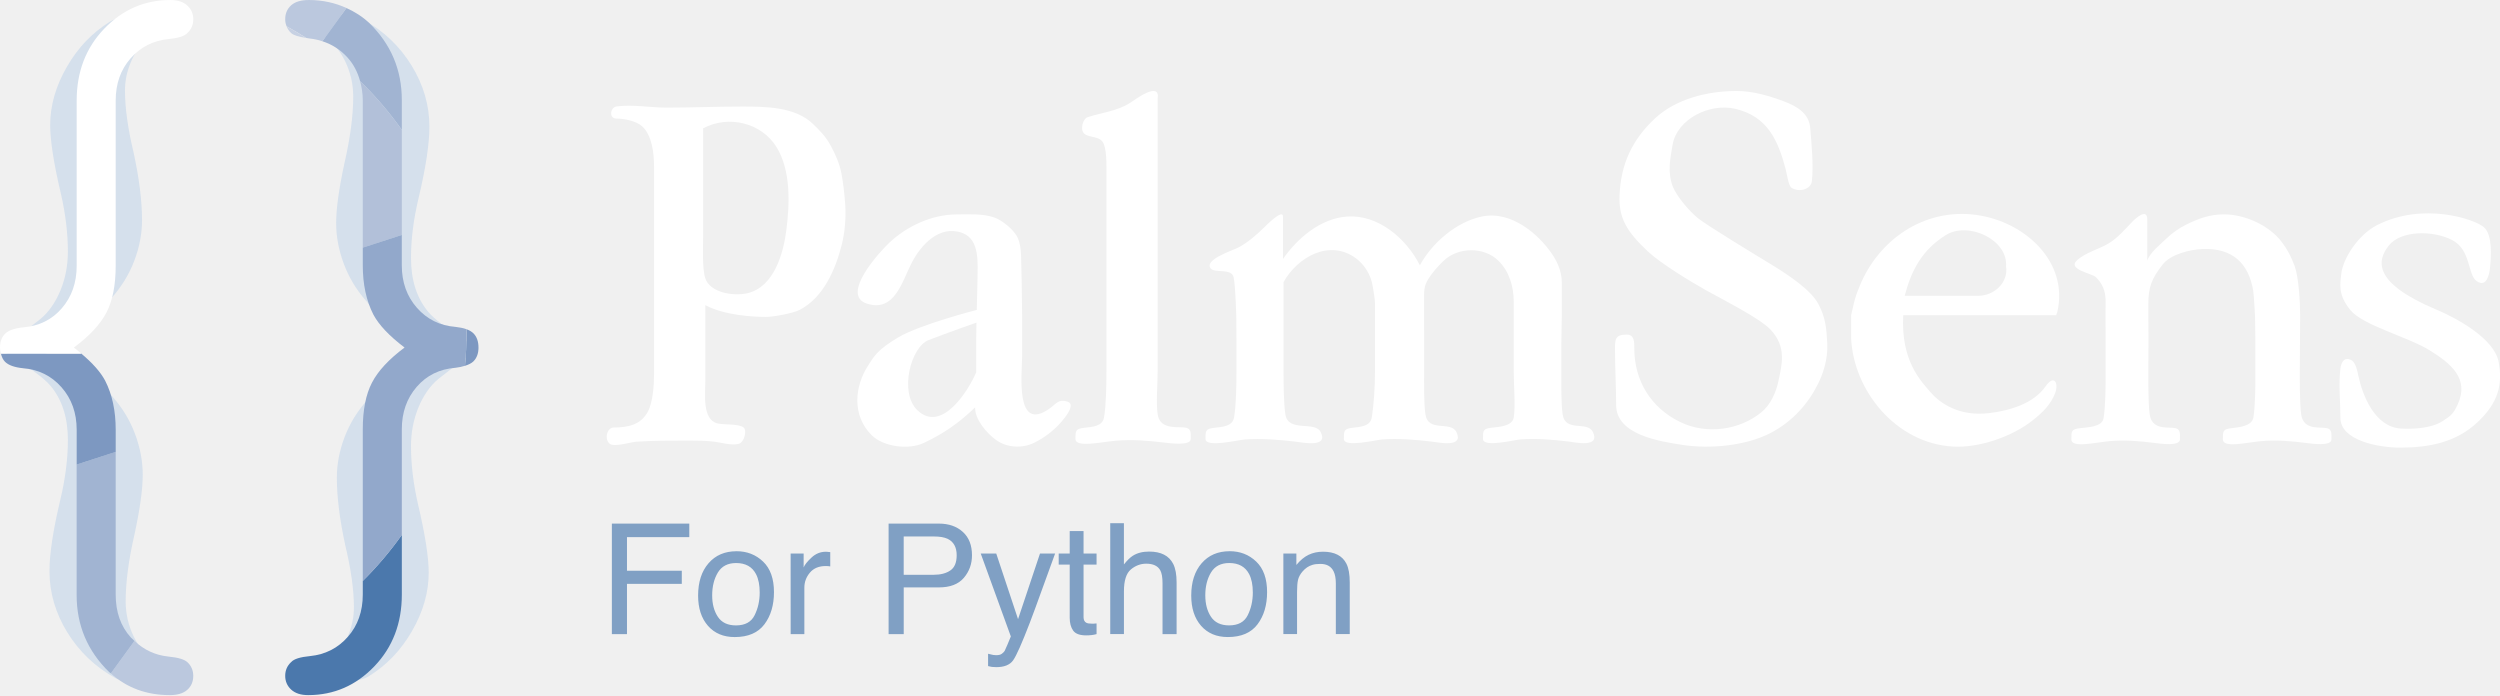
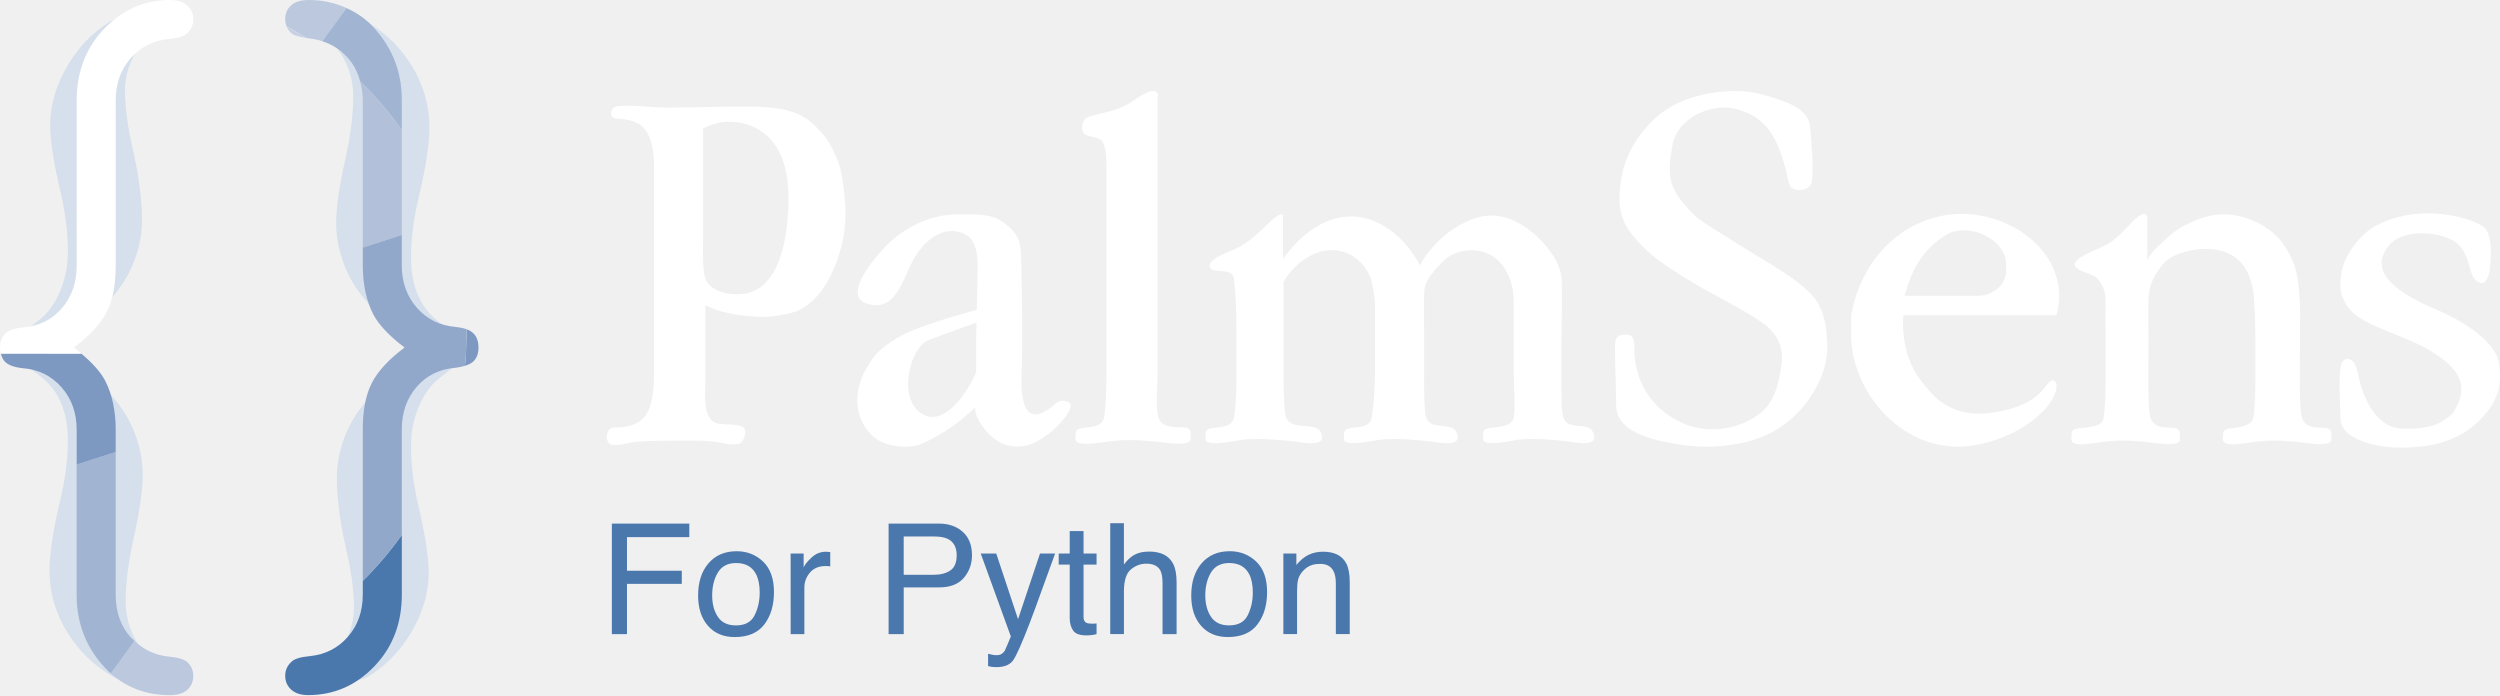
<svg xmlns="http://www.w3.org/2000/svg" width="132.73" height="36.905" version="1.1" viewBox="0 0 132.73 36.905">
  <g transform="translate(-25.93,-20.731)">
    <g fill="#d5e0ec">
      <path d="m36.168 21.653c-0.9 0.178-1.656 0.499-2.273 0.964-0.406 0.342-0.73 0.776-0.969 1.302-0.241 0.526-0.361 1.063-0.361 1.611 0 0.928 0.154 2.035 0.463 3.32 0.295 1.367 0.443 2.556 0.443 3.568 0 0.723-0.139 1.449-0.417 2.172-0.276 0.726-0.691 1.396-1.247 2.011-0.528 0.641-1.108 1.14-1.736 1.495-0.628 0.357-1.51 0.685-2.642 0.986v0.082c1.145 0.369 2.053 0.752 2.725 1.148s1.26 0.894 1.764 1.497c0.519 0.588 0.913 1.244 1.184 1.967 0.269 0.726 0.406 1.442 0.406 2.153 0 0.779-0.148 1.844-0.443 3.199-0.309 1.353-0.463 2.529-0.463 3.525 0 0.67 0.146 1.299 0.435 1.888 0.289 0.586 0.663 1.032 1.117 1.331 0.432 0.357 1.104 0.622 2.014 0.8 0 0-3.064 0.646-4.128 0.051-1.067-0.593-1.912-1.403-2.542-2.428-0.628-1.027-0.941-2.105-0.941-3.24 0-0.916 0.191-2.172 0.571-3.773 0.272-1.133 0.406-2.199 0.406-3.197 0-1.177-0.306-2.134-0.923-2.871-0.615-0.738-2.659-1.92-2.659-1.92s1.595-1.203 2.125-1.627c0.443-0.369 0.797-0.875 1.062-1.516 0.263-0.644 0.395-1.326 0.395-2.052 0-0.969-0.122-1.994-0.369-3.074-0.38-1.613-0.571-2.83-0.571-3.65 0-1.039 0.295-2.071 0.886-3.096s1.334-1.8 2.29-2.399 4.398-0.227 4.398-0.227z" />
      <path d="m41.117 56.86c0.9-0.178 1.656-0.499 2.273-0.964 0.406-0.342 0.73-0.776 0.969-1.302 0.241-0.526 0.361-1.063 0.361-1.611 0-0.928-0.154-2.035-0.463-3.32-0.295-1.367-0.443-2.556-0.443-3.568 0-0.723 0.139-1.449 0.417-2.172 0.276-0.726 0.691-1.396 1.247-2.011 0.528-0.641 1.108-1.14 1.736-1.495 0.628-0.357 1.51-0.685 2.642-0.986v-0.082c-1.145-0.369-2.053-0.752-2.725-1.148s-1.26-0.894-1.764-1.497c-0.519-0.588-0.913-1.244-1.184-1.967-0.269-0.726-0.406-1.442-0.406-2.153 0-0.779 0.148-1.844 0.443-3.199 0.309-1.353 0.463-2.529 0.463-3.525 0-0.67-0.146-1.299-0.435-1.888-0.289-0.586-0.663-1.032-1.117-1.331-0.432-0.357-1.104-0.622-2.014-0.8 0 0 3.064-0.646 4.128-0.051 1.067 0.593 1.912 1.403 2.542 2.428 0.628 1.027 0.941 2.105 0.941 3.24 0 0.916-0.191 2.172-0.571 3.773-0.272 1.133-0.406 2.199-0.406 3.197 0 1.177 0.306 2.134 0.923 2.871 0.615 0.738 2.659 1.92 2.659 1.92s-1.595 1.203-2.125 1.627c-0.443 0.369-0.797 0.875-1.062 1.516-0.263 0.644-0.395 1.326-0.395 2.052 0 0.969 0.122 1.994 0.369 3.074 0.38 1.613 0.571 2.83 0.571 3.65 0 1.039-0.295 2.071-0.886 3.096s-1.334 1.8-2.29 2.399-4.398 0.227-4.398 0.227z" />
    </g>
  </g>
  <g transform="translate(-25.93,-20.731)" display="none">
    <path d="m38.763 62.282c12.15 0 22.132-9.43 23.03-21.354h-46.06c0.898 11.924 10.88 21.354 23.03 21.354z" fill="none" />
    <path d="m10.025 37.588h5.684c0.799-11.423 9.938-20.565 21.352-21.396v-5.697c-14.544 0.846-26.221 12.54-27.036 27.092z" fill="#28295e" />
    <path d="m67.5 40.956h-5.697c-0.831 11.414-9.973 20.553-21.396 21.352v5.684c14.552-0.815 26.246-12.492 27.092-27.036z" fill="#bbc8de" />
  </g>
  <g transform="translate(-25.93,-20.731)">
    <path d="m42.315 20.732c-0.406 0-0.715 0.093-0.926 0.28s-0.317 0.435-0.317 0.743c0 0.136 0.028 0.259 0.074 0.373 0.351 0.197 0.699 0.396 1.036 0.614 0.074 0.011 0.124 0.028 0.207 0.036 0.231 0.024 0.448 0.075 0.657 0.142l1.281-1.763c-0.602-0.273-1.267-0.426-2.011-0.426" fill="#bbc8de" />
    <path d="m44.325 21.158-1.281 1.763c0.511 0.163 0.961 0.449 1.342 0.87 0.32 0.354 0.533 0.775 0.662 1.247 0.815 0.792 1.555 1.657 2.215 2.587v-1.579c0-1.609-0.577-2.974-1.731-4.095-0.362-0.341-0.77-0.595-1.206-0.793" fill="#a1b4d2" />
    <path d="m50.693 38.209 8e-3 0.169c0 0.598-0.029 1.19-0.084 1.774 0.19-0.06 0.348-0.135 0.449-0.236 0.179-0.179 0.268-0.423 0.268-0.731 0-0.325-0.09-0.577-0.268-0.756-0.09-0.09-0.214-0.163-0.373-0.22" fill="#7d98c1" />
    <path d="m47.263 49.131c-0.62 0.874-1.313 1.691-2.072 2.444v0.723c0 0.894-0.264 1.641-0.792 2.242s-1.199 0.943-2.011 1.024c-0.52 0.049-0.853 0.154-0.999 0.317-0.211 0.195-0.317 0.439-0.317 0.731s0.106 0.536 0.317 0.731 0.512 0.293 0.902 0.293c1.365 0 2.535-0.508 3.51-1.524s1.463-2.287 1.463-3.815v-3.167" fill="#4b78ac" />
    <path d="m41.145 22.129c0.052 0.133 0.13 0.253 0.243 0.358 0.136 0.122 0.418 0.202 0.792 0.257-0.337-0.218-0.685-0.418-1.036-0.614" fill="#c7d1e3" />
    <path d="m45.048 25.039c0.087 0.319 0.143 0.658 0.143 1.032v7.809l2.072-0.673v-5.58c-0.659-0.93-1.4-1.795-2.215-2.587" fill="#b2c0d9" />
    <path d="m47.263 33.205-2.072 0.673v0.942c0 1.008 0.187 1.877 0.56 2.608 0.293 0.553 0.845 1.138 1.658 1.755-0.829 0.617-1.406 1.239-1.731 1.865s-0.487 1.45-0.487 2.474v8.053c0.759-0.754 1.452-1.57 2.072-2.444v-5.608c0-0.894 0.264-1.645 0.792-2.255 0.528-0.609 1.215-0.946 2.06-1.011 0.197-0.022 0.356-0.06 0.501-0.106 0.055-0.584 0.084-1.176 0.084-1.774l-8e-3 -0.169c-0.158-0.057-0.351-0.097-0.578-0.122-0.829-0.065-1.511-0.402-2.048-1.012-0.536-0.609-0.804-1.361-0.804-2.255v-1.615" fill="#92a8cb" />
    <path d="m33.07 54.758-1.255 1.726c0.847 0.763 1.888 1.152 3.132 1.152 0.406 0 0.715-0.094 0.926-0.28 0.211-0.187 0.317-0.435 0.317-0.743 0-0.293-0.106-0.537-0.317-0.731-0.163-0.146-0.496-0.244-1-0.293-0.705-0.072-1.303-0.357-1.804-0.831" fill="#bbc8de" />
    <path d="m32.071 44.721-2.072 0.673v6.928c0 1.609 0.577 2.974 1.73 4.095l0.086 0.066 1.255-1.726-0.194-0.181c-0.537-0.593-0.804-1.353-0.804-2.279v-7.577" fill="#a1b4d2" />
    <path d="m30.246 39.504h-4.267c0.041 0.171 0.106 0.323 0.219 0.436 0.179 0.179 0.495 0.293 0.951 0.341 0.829 0.065 1.511 0.402 2.048 1.012 0.536 0.609 0.804 1.361 0.804 2.254v1.848l2.072-0.673v-1.174c0-1.007-0.187-1.877-0.561-2.608-0.241-0.456-0.67-0.935-1.265-1.435" fill="#7d98c1" />
    <path d="m29.853 39.184c0.829-0.617 1.406-1.239 1.731-1.865 0.325-0.625 0.488-1.45 0.488-2.474v-8.775c0-0.894 0.264-1.641 0.792-2.242s1.198-0.943 2.011-1.024c0.52-0.049 0.853-0.154 1-0.317 0.211-0.195 0.317-0.439 0.317-0.731s-0.106-0.536-0.317-0.731c-0.212-0.195-0.512-0.293-0.902-0.293-1.365 0-2.535 0.508-3.51 1.524s-1.462 2.287-1.462 3.815v8.775c0 0.894-0.264 1.645-0.792 2.255-0.528 0.609-1.215 0.946-2.06 1.011-0.455 0.049-0.772 0.163-0.951 0.341s-0.268 0.422-0.268 0.731c0 0.12 0.025 0.22 0.05 0.32h4.267c-0.126-0.106-0.25-0.212-0.393-0.32z" fill="#fff" />
    <g display="none" fill="#4b78ac">
      <path d="m58.483 48.499h3.896v0.665h-3.107v1.886h2.725v0.665h-2.725v2.716h-0.789v-5.931z" />
      <path d="m62.902 52.287c0-0.316 0.044-0.611 0.133-0.885 0.088-0.274 0.221-0.512 0.398-0.714s0.395-0.361 0.652-0.478 0.558-0.175 0.901-0.175c0.337 0 0.637 0.058 0.897 0.175 0.26 0.116 0.479 0.275 0.656 0.478s0.31 0.44 0.399 0.714c0.088 0.274 0.133 0.569 0.133 0.885s-0.044 0.609-0.133 0.88-0.222 0.508-0.399 0.71-0.396 0.361-0.656 0.478-0.56 0.174-0.897 0.174c-0.344 0-0.644-0.058-0.901-0.174-0.258-0.116-0.475-0.275-0.652-0.478s-0.31-0.439-0.398-0.71c-0.089-0.271-0.133-0.565-0.133-0.88zm0.748 0c0 0.26 0.034 0.491 0.104 0.693s0.165 0.371 0.287 0.507 0.265 0.24 0.428 0.312c0.164 0.072 0.336 0.108 0.52 0.108s0.355-0.036 0.519-0.108c0.163-0.072 0.306-0.176 0.428-0.312s0.217-0.305 0.287-0.507 0.104-0.433 0.104-0.693-0.035-0.492-0.104-0.694-0.165-0.372-0.287-0.511c-0.122-0.138-0.265-0.244-0.428-0.316-0.164-0.072-0.336-0.108-0.519-0.108s-0.356 0.036-0.52 0.108c-0.163 0.072-0.306 0.178-0.428 0.316-0.122 0.139-0.217 0.309-0.287 0.511s-0.104 0.434-0.104 0.694z" />
      <path d="m67.878 50.136h0.665v0.905h0.017c0.171-0.349 0.382-0.606 0.631-0.772 0.249-0.167 0.565-0.244 0.947-0.233v0.748c-0.282 0-0.523 0.039-0.723 0.116s-0.36 0.191-0.482 0.34-0.21 0.333-0.266 0.548c-0.056 0.216-0.083 0.46-0.083 0.731v1.911h-0.706z" />
      <path d="m73.095 48.499h2.035c0.914 0 1.617 0.232 2.11 0.698 0.493 0.465 0.739 1.174 0.739 2.126 0 0.499-0.055 0.94-0.166 1.325s-0.282 0.709-0.515 0.972c-0.232 0.263-0.529 0.464-0.889 0.603-0.36 0.138-0.787 0.208-1.279 0.208h-2.035v-5.931zm0.789 5.267h1.312c0.088 0 0.199-7e-3 0.333-0.021 0.133-0.014 0.274-0.047 0.423-0.1 0.15-0.052 0.298-0.128 0.444-0.229 0.147-0.1 0.278-0.235 0.395-0.407 0.116-0.172 0.211-0.386 0.286-0.644 0.075-0.257 0.112-0.569 0.112-0.935 0-0.354-0.035-0.671-0.104-0.951s-0.183-0.517-0.34-0.71-0.361-0.343-0.61-0.449c-0.25-0.105-0.557-0.158-0.922-0.158h-1.329v4.602z" />
      <path d="m82.498 53.068c-0.094 0.477-0.302 0.839-0.624 1.088s-0.727 0.374-1.215 0.374c-0.344 0-0.643-0.057-0.895-0.17-0.253-0.113-0.465-0.27-0.637-0.469s-0.301-0.438-0.387-0.714c-0.086-0.277-0.135-0.579-0.146-0.905 0-0.321 0.05-0.619 0.15-0.893s0.239-0.511 0.419-0.71 0.393-0.354 0.64-0.465c0.246-0.111 0.516-0.167 0.81-0.167 0.382 0 0.699 0.079 0.951 0.237s0.454 0.359 0.606 0.603 0.258 0.509 0.316 0.797 0.082 0.562 0.07 0.822h-3.214c-6e-3 0.188 0.017 0.367 0.066 0.536 0.05 0.169 0.13 0.319 0.241 0.449s0.252 0.234 0.424 0.312c0.171 0.078 0.374 0.116 0.606 0.116 0.293 0 0.537-0.069 0.731-0.208 0.194-0.138 0.321-0.349 0.382-0.631h0.706zm-0.689-1.196c-0.011-0.166-0.048-0.324-0.112-0.474-0.064-0.149-0.15-0.278-0.258-0.386s-0.237-0.194-0.386-0.257-0.31-0.096-0.482-0.096c-0.183 0-0.347 0.032-0.494 0.096-0.146 0.063-0.273 0.151-0.378 0.262s-0.188 0.24-0.249 0.386c-0.061 0.147-0.097 0.303-0.108 0.469z" />
      <path d="m85.223 54.43h-0.756l-1.595-4.294h0.789l1.205 3.58h0.017l1.171-3.58h0.739z" />
      <path d="m91.112 53.068c-0.094 0.477-0.302 0.839-0.624 1.088s-0.727 0.374-1.215 0.374c-0.344 0-0.643-0.057-0.895-0.17-0.253-0.113-0.465-0.27-0.637-0.469s-0.301-0.438-0.387-0.714c-0.086-0.277-0.135-0.579-0.146-0.905 0-0.321 0.05-0.619 0.15-0.893s0.239-0.511 0.419-0.71 0.393-0.354 0.64-0.465c0.246-0.111 0.516-0.167 0.81-0.167 0.382 0 0.699 0.079 0.951 0.237s0.454 0.359 0.606 0.603 0.258 0.509 0.316 0.797 0.082 0.562 0.07 0.822h-3.214c-6e-3 0.188 0.017 0.367 0.066 0.536 0.05 0.169 0.13 0.319 0.241 0.449s0.252 0.234 0.424 0.312c0.171 0.078 0.374 0.116 0.606 0.116 0.293 0 0.537-0.069 0.731-0.208 0.194-0.138 0.321-0.349 0.382-0.631h0.706zm-0.69-1.196c-0.011-0.166-0.048-0.324-0.112-0.474-0.064-0.149-0.15-0.278-0.258-0.386s-0.237-0.194-0.386-0.257-0.31-0.096-0.482-0.096c-0.183 0-0.347 0.032-0.494 0.096-0.146 0.063-0.273 0.151-0.378 0.262s-0.188 0.24-0.249 0.386c-0.061 0.147-0.097 0.303-0.108 0.469z" />
      <path d="m91.942 48.499h0.706v5.931h-0.706z" />
      <path d="m93.512 52.287c0-0.316 0.044-0.611 0.133-0.885 0.088-0.274 0.221-0.512 0.398-0.714s0.395-0.361 0.652-0.478 0.558-0.175 0.901-0.175c0.337 0 0.637 0.058 0.897 0.175 0.26 0.116 0.479 0.275 0.656 0.478s0.31 0.44 0.399 0.714c0.088 0.274 0.133 0.569 0.133 0.885s-0.044 0.609-0.133 0.88-0.222 0.508-0.399 0.71-0.396 0.361-0.656 0.478-0.56 0.174-0.897 0.174c-0.344 0-0.644-0.058-0.901-0.174-0.258-0.116-0.475-0.275-0.652-0.478s-0.31-0.439-0.398-0.71c-0.089-0.271-0.133-0.565-0.133-0.88zm0.748 0c0 0.26 0.034 0.491 0.104 0.693s0.165 0.371 0.287 0.507 0.265 0.24 0.428 0.312c0.164 0.072 0.336 0.108 0.52 0.108s0.355-0.036 0.519-0.108c0.163-0.072 0.306-0.176 0.428-0.312s0.217-0.305 0.287-0.507 0.104-0.433 0.104-0.693-0.035-0.492-0.104-0.694-0.165-0.372-0.287-0.511c-0.122-0.138-0.265-0.244-0.428-0.316-0.164-0.072-0.336-0.108-0.519-0.108s-0.356 0.036-0.52 0.108c-0.163 0.072-0.306 0.178-0.428 0.316-0.122 0.139-0.217 0.309-0.287 0.511s-0.104 0.434-0.104 0.694z" />
      <path d="m98.538 50.136h0.706v0.581h0.017c0.116-0.238 0.299-0.411 0.548-0.519s0.523-0.162 0.822-0.162c0.332 0 0.622 0.061 0.868 0.183s0.451 0.287 0.615 0.494c0.163 0.208 0.287 0.447 0.37 0.718s0.125 0.56 0.125 0.864-0.04 0.593-0.121 0.864c-0.08 0.271-0.202 0.508-0.365 0.71-0.164 0.202-0.369 0.363-0.615 0.481-0.247 0.119-0.533 0.179-0.86 0.179-0.111 0-0.23-0.011-0.357-0.033s-0.254-0.06-0.382-0.112c-0.127-0.052-0.248-0.122-0.361-0.208-0.114-0.086-0.209-0.192-0.287-0.32h-0.017v2.218h-0.706v-5.939zm3.323 2.11c0-0.2-0.026-0.395-0.079-0.586s-0.133-0.361-0.241-0.511-0.247-0.269-0.416-0.357c-0.169-0.089-0.367-0.133-0.594-0.133-0.238 0-0.44 0.047-0.606 0.142s-0.302 0.217-0.407 0.37c-0.105 0.152-0.181 0.325-0.229 0.519-0.047 0.194-0.07 0.39-0.07 0.59 0 0.21 0.025 0.414 0.075 0.61 0.05 0.197 0.129 0.37 0.237 0.519 0.108 0.15 0.248 0.27 0.419 0.362 0.171 0.091 0.379 0.137 0.623 0.137 0.238 0 0.44-0.047 0.606-0.141s0.299-0.219 0.398-0.374c0.1-0.155 0.172-0.332 0.216-0.531 0.044-0.2 0.066-0.404 0.066-0.615z" />
      <path d="m107.11 53.068c-0.094 0.477-0.302 0.839-0.624 1.088s-0.727 0.374-1.215 0.374c-0.344 0-0.643-0.057-0.895-0.17-0.253-0.113-0.465-0.27-0.637-0.469s-0.301-0.438-0.387-0.714c-0.086-0.277-0.135-0.579-0.146-0.905 0-0.321 0.05-0.619 0.15-0.893s0.239-0.511 0.419-0.71 0.393-0.354 0.64-0.465c0.246-0.111 0.516-0.167 0.81-0.167 0.382 0 0.699 0.079 0.951 0.237s0.454 0.359 0.606 0.603 0.258 0.509 0.316 0.797 0.082 0.562 0.07 0.822h-3.214c-6e-3 0.188 0.017 0.367 0.066 0.536 0.05 0.169 0.13 0.319 0.241 0.449s0.252 0.234 0.424 0.312c0.171 0.078 0.374 0.116 0.606 0.116 0.293 0 0.537-0.069 0.731-0.208 0.194-0.138 0.321-0.349 0.382-0.631h0.706zm-0.689-1.196c-0.011-0.166-0.048-0.324-0.112-0.474-0.064-0.149-0.15-0.278-0.258-0.386s-0.237-0.194-0.386-0.257-0.31-0.096-0.482-0.096c-0.183 0-0.347 0.032-0.494 0.096-0.146 0.063-0.273 0.151-0.378 0.262s-0.188 0.24-0.249 0.386c-0.061 0.147-0.097 0.303-0.108 0.469z" />
      <path d="m107.88 50.136h0.665v0.905h0.017c0.171-0.349 0.382-0.606 0.631-0.772 0.249-0.167 0.565-0.244 0.947-0.233v0.748c-0.282 0-0.523 0.039-0.723 0.116s-0.36 0.191-0.482 0.34-0.21 0.333-0.266 0.548c-0.056 0.216-0.083 0.46-0.083 0.731v1.911h-0.706z" />
      <path d="m111.1 53.076c6e-3 0.161 0.042 0.293 0.108 0.399 0.066 0.105 0.153 0.189 0.262 0.253 0.108 0.064 0.229 0.11 0.365 0.137 0.136 0.028 0.275 0.042 0.419 0.042 0.111 0 0.227-8e-3 0.349-0.025s0.234-0.047 0.336-0.091 0.187-0.109 0.253-0.195c0.066-0.085 0.1-0.195 0.1-0.328 0-0.138-0.041-0.25-0.121-0.336-0.08-0.085-0.186-0.156-0.315-0.212-0.13-0.055-0.28-0.101-0.449-0.137s-0.342-0.073-0.519-0.112-0.349-0.086-0.515-0.141-0.316-0.127-0.449-0.216-0.24-0.202-0.32-0.341c-0.08-0.138-0.12-0.31-0.12-0.515 0-0.216 0.048-0.401 0.145-0.557 0.097-0.155 0.222-0.281 0.374-0.378s0.324-0.169 0.515-0.216 0.38-0.071 0.569-0.071c0.238 0 0.461 0.021 0.668 0.062 0.208 0.042 0.391 0.114 0.548 0.216 0.158 0.103 0.284 0.241 0.378 0.416s0.15 0.392 0.167 0.652h-0.706c-0.011-0.138-0.049-0.253-0.112-0.345-0.064-0.091-0.141-0.165-0.232-0.22-0.092-0.056-0.194-0.096-0.308-0.121s-0.229-0.038-0.345-0.038c-0.105 0-0.212 9e-3 -0.32 0.025s-0.207 0.046-0.295 0.088-0.161 0.099-0.216 0.171c-0.056 0.072-0.083 0.162-0.083 0.268 0 0.128 0.042 0.231 0.128 0.309s0.195 0.144 0.328 0.197 0.283 0.098 0.449 0.134 0.333 0.074 0.499 0.112c0.177 0.039 0.35 0.085 0.519 0.141s0.318 0.128 0.449 0.22c0.13 0.091 0.235 0.206 0.315 0.343 0.08 0.138 0.121 0.309 0.121 0.514 0 0.254-0.054 0.468-0.162 0.642s-0.249 0.313-0.424 0.418c-0.174 0.104-0.371 0.179-0.589 0.224-0.219 0.044-0.437 0.066-0.652 0.066-0.244 0-0.472-0.026-0.685-0.079s-0.403-0.136-0.569-0.25c-0.166-0.113-0.299-0.263-0.398-0.449-0.1-0.185-0.155-0.411-0.167-0.677h0.706z" />
    </g>
    <g fill="#fff">
      <path d="m122.46 36.856c-0.377-0.718-1.556-1.521-2.592-2.145-0.655-0.396-3.306-2.005-3.796-2.4-0.45-0.362-1.13-1.165-1.326-1.666-0.29-0.741-0.152-1.456-0.015-2.228 0.241-1.369 1.96-2.227 3.328-1.909 1.709 0.397 2.272 1.679 2.671 3.189 0.058 0.218 0.155 0.906 0.313 1.004 0.423 0.262 1.043 0.08 1.086-0.366 0.088-0.904-0.018-1.89-0.089-2.797-0.063-0.773-0.666-1.154-1.43-1.437-0.782-0.293-1.632-0.539-2.485-0.539-1.544 0-3.222 0.418-4.343 1.469-1.217 1.141-1.8 2.438-1.867 4.067-0.05 1.195 0.364 1.914 1.507 2.986 0.691 0.646 2.297 1.616 3.091 2.062 0.794 0.445 2.798 1.449 3.396 2.063 0.916 0.943 0.609 1.922 0.444 2.744-0.126 0.618-0.428 1.275-0.906 1.665-1.144 0.936-2.876 1.203-4.281 0.534-1.599-0.761-2.468-2.225-2.468-3.923 0-0.337 0.012-0.734-0.404-0.734-0.61 0-0.621 0.243-0.621 0.784 0 0.986 0.061 1.967 0.061 2.953 0 1.581 2.292 1.931 3.524 2.12 1.502 0.231 3.423 0.04 4.733-0.664 1.109-0.594 1.935-1.512 2.471-2.595 0.22-0.445 0.527-1.239 0.481-2.132s-0.105-1.391-0.481-2.106z" />
      <path d="m63.378 36.933c1.025 0.544 2.547 0.624 3.218 0.624 0.395 0 1.436-0.192 1.788-0.373 1.259-0.649 1.903-2.145 2.23-3.435 0.175-0.691 0.236-1.436 0.191-2.147-0.03-0.485-0.11-1.2-0.205-1.68-0.092-0.468-0.298-0.968-0.561-1.45-0.276-0.503-0.55-0.775-0.943-1.157-0.949-0.923-2.542-0.927-3.79-0.927-1.34 0-2.68 0.057-3.987 0.057-0.882 0-1.747-0.175-2.644-0.065-0.345 0.041-0.44 0.646-0.015 0.646 0.405 0 1.047 0.126 1.357 0.405 0.535 0.479 0.637 1.461 0.637 2.103v11.122c0 0.538-0.067 1.421-0.313 1.903-0.358 0.705-1.03 0.87-1.828 0.87-0.374 0-0.503 0.65-0.205 0.867 0.248 0.182 1.128-0.098 1.414-0.115 0.924-0.059 1.853-0.059 2.781-0.059 0.453 0 0.9 5e-3 1.349 0.059 0.405 0.049 0.904 0.217 1.293 0.115 0.316-0.081 0.446-0.727 0.265-0.868-0.271-0.213-1.02-0.128-1.395-0.219-0.816-0.202-0.638-1.605-0.638-2.22v-4.054zm-0.119-9.389c1.352-0.719 3.092-0.298 3.892 0.986 0.776 1.246 0.706 3.018 0.53 4.405-0.154 1.207-0.633 3.022-2.064 3.362-0.75 0.177-1.987-0.031-2.239-0.783-0.172-0.512-0.118-1.625-0.118-2.216v-5.753z" />
      <path d="m82.603 42.053c-0.476-0.147-0.586 0.105-0.934 0.357-1.872 1.347-1.473-1.876-1.473-2.742v-2.235c0-0.735-0.042-2.947-0.057-3.182-0.017-0.289-0.047-0.592-0.17-0.877-0.186-0.442-0.854-0.963-1.247-1.095-0.638-0.215-1.293-0.165-1.983-0.165-1.334 0-2.675 0.625-3.625 1.533-0.482 0.461-2.579 2.74-1.163 3.202 1.479 0.485 1.879-1.192 2.381-2.161 0.491-0.95 1.466-2.037 2.691-1.588 0.959 0.351 0.804 1.665 0.804 2.488 0 0.194-0.02 0.814-0.038 1.596 0 0-3.009 0.774-4.157 1.452-1.146 0.678-1.311 1.04-1.595 1.475-0.75 1.145-0.879 2.675 0.169 3.722 0.624 0.622 1.969 0.798 2.779 0.411 1.079-0.515 1.845-1.05 2.717-1.886-0.03 0.632 0.632 1.4 1.134 1.748 0.564 0.394 1.354 0.444 1.987 0.139 0.645-0.314 1.217-0.781 1.64-1.343 0.128-0.168 0.545-0.723 0.141-0.848zm-4.844-3.367v1.808c-0.393 0.948-1.837 3.269-3.129 2.011-0.973-0.945-0.34-3.355 0.598-3.718 0.937-0.363 2.544-0.93 2.544-0.93-8e-3 0.323-0.013 0.828-0.013 0.828z" />
      <path d="m87.393 37.609v-11.633c0.15-0.986-1.247 0.08-1.475 0.223-0.688 0.433-1.477 0.504-2.238 0.751-0.27 0.089-0.408 0.66-0.197 0.864 0.268 0.264 0.86 0.097 1.048 0.558 0.18 0.443 0.142 1.327 0.142 1.94v10.132c0 0.818-0.02 1.827-0.129 2.453-0.082 0.478-0.63 0.497-1.047 0.546-0.466 0.057-0.468 0.15-0.468 0.593 0 0.478 1.349 0.162 2.141 0.094 0.883-0.076 1.695-5e-3 2.573 0.098 0.268 0.031 1.409 0.19 1.405-0.19-3e-3 -0.323 0.065-0.594-0.404-0.617s-1.237 0.064-1.351-0.69c-0.093-0.619 0-1.597 0-2.361v-2.76z" />
      <path d="m108.85 37.609v-1.869c0-0.67-0.304-1.22-0.566-1.592-0.679-0.965-2.104-2.251-3.683-1.921-1.325 0.276-2.626 1.374-3.287 2.589-0.722-1.425-2.209-2.698-3.853-2.589-1.437 0.096-2.666 1.174-3.415 2.255v-2.255c0-0.445-0.944 0.526-1.004 0.584-0.398 0.39-0.91 0.837-1.413 1.085-0.298 0.147-1.784 0.626-1.42 1.088 0.211 0.268 1.114-0.034 1.218 0.474 0.106 0.506 0.141 2.152 0.141 2.152l8e-3 1.275v1.56c0 0.818-0.02 1.827-0.128 2.453-0.082 0.478-0.631 0.497-1.047 0.546-0.467 0.057-0.468 0.15-0.468 0.593 0 0.478 1.747 0.049 2.096 0.025 0.885-0.06 1.786 0.012 2.663 0.114 0.372 0.043 1.782 0.346 1.358-0.503-0.306-0.617-1.729 0.036-1.877-0.943-0.091-0.619-0.097-1.597-0.097-2.361v-4.661c0.727-1.31 2.429-2.302 3.835-1.27 0.44 0.323 0.815 0.866 0.909 1.548 0.04 0.295 0.112 0.587 0.112 0.891v3.567c0 0.818-0.067 1.827-0.172 2.453-0.08 0.478-0.616 0.497-1.024 0.546-0.454 0.057-0.456 0.15-0.456 0.593 0 0.478 1.704 0.049 2.047 0.025 0.863-0.06 1.744 0.012 2.6 0.114 0.364 0.043 1.74 0.346 1.328-0.503-0.299-0.617-1.502 0.036-1.646-0.943-0.09-0.619-0.069-1.597-0.069-2.361v-1.485l-3e-3 -1.275v-0.926c0-0.471-0.023-0.742 0.228-1.143 0.225-0.36 0.493-0.651 0.792-0.946 0.766-0.753 2.16-0.779 2.933-0.014 0.577 0.571 0.807 1.383 0.807 2.176v3.687c0 0.818 0.101 1.827 0 2.453-0.08 0.478-0.789 0.497-1.189 0.546-0.443 0.057-0.444 0.15-0.444 0.593 0 0.478 1.665 0.049 2 0.025 0.843-0.06 1.704 0.012 2.541 0.114 0.354 0.043 1.699 0.346 1.297-0.503-0.292-0.617-1.468 0.036-1.609-0.943-0.087-0.619-0.067-1.597-0.067-2.361v-1.485l0.021-1.275z" />
      <path d="m132 37.132c-0.011 0.03 0 0 0 0z" />
      <path d="m130.85 32.14c-2.809-0.375-5.199 1.364-6.178 3.759-0.143 0.354-0.242 0.601-0.323 0.963-0.067 0.296-0.138 0.602-0.138 0.602v1.229c0.125 2.768 2.368 5.566 5.393 5.747 1.393 0.085 3.153-0.529 4.236-1.385 0.541-0.426 0.979-0.858 1.205-1.461 0.188-0.504-0.041-1.022-0.513-0.348-0.644 0.924-1.928 1.294-3.013 1.42-1.596 0.185-2.609-0.543-3.106-1.125s-1.57-1.652-1.437-4.076h8.121c6e-3 -0.02 0.021-0.06 0.058-0.168 0.625-2.646-1.719-4.811-4.306-5.155zm0.105 4.296h-3.902c0.36-1.373 0.931-2.438 2.182-3.223 1.187-0.744 3.317 0.237 3.2 1.666 0.133 0.844-0.623 1.557-1.481 1.557z" />
      <path d="m155.25 37.156c-3.311-1.4-3.152-2.562-2.489-3.394 0.644-0.807 2.355-0.809 3.358-0.286 1.02 0.532 0.803 1.835 1.308 2.183 0.521 0.359 0.668-0.361 0.702-0.71 0.059-0.598 0.143-1.75-0.324-2.154-0.515-0.446-3.261-1.349-5.68-0.108-0.994 0.51-1.804 1.766-1.894 2.592-0.059 0.536-0.184 1.095 0.485 1.914 0.67 0.818 3.047 1.42 4.195 2.128s2.127 1.51 1.506 2.875c-0.219 0.479-0.339 0.601-0.835 0.911-0.588 0.367-1.541 0.414-2.179 0.377-1.391-0.078-2.042-1.766-2.261-2.791-0.046-0.223-0.132-0.702-0.367-0.836-0.402-0.225-0.552 0.155-0.588 0.439-0.104 0.848 0 1.764 0 2.618 0 1.219 2.065 1.583 3.152 1.583 1.584 0 3.009-0.293 4.13-1.353 1.092-1.025 1.344-1.983 1.119-3.196-0.225-1.212-2.126-2.281-3.338-2.794z" />
      <path d="m148.05 37.501c0-0.743-0.079-2.072-0.298-2.66-0.19-0.506-0.372-0.845-0.652-1.225-0.688-0.936-2.005-1.504-3.087-1.504-0.755 0-1.314 0.206-1.984 0.529-0.383 0.186-0.775 0.456-1.077 0.752-0.326 0.319-0.861 0.725-1.02 1.17v-2.187c0-0.592-0.573-0.099-0.793 0.126-0.378 0.39-0.783 0.874-1.263 1.156-0.521 0.308-1.27 0.498-1.696 0.915-0.475 0.467 0.831 0.682 1.02 0.868 0.36 0.353 0.503 0.727 0.52 1.198 4e-3 0.171-2e-3 0.836-2e-3 0.836l2e-3 1.281v2.283c0 0.167-4e-3 1.269-0.107 1.895-0.077 0.478-0.876 0.482-1.269 0.532-0.439 0.057-0.441 0.15-0.441 0.593 0 0.478 1.271 0.162 2.017 0.094 0.832-0.076 1.597-5e-3 2.424 0.098 0.252 0.031 1.327 0.19 1.324-0.19-3e-3 -0.323 0.061-0.594-0.381-0.617s-1.118 0.042-1.226-0.712c-0.088-0.619-0.072-2.094-0.072-2.374 0-0.41 8e-3 -1.616 8e-3 -1.616l-8e-3 -1.282v-0.557c0-0.965 0.184-1.375 0.749-2.115 0.427-0.562 1.475-0.812 2.141-0.837 1.572-0.059 2.431 0.755 2.677 2.203 0.035 0.209 0.098 1.347 0.098 1.347l0.017 1.24v2.283s0 1.24-0.102 1.866c-0.077 0.478-0.789 0.527-1.182 0.576-0.439 0.057-0.441 0.15-0.441 0.593 0 0.478 1.271 0.162 2.017 0.094 0.832-0.076 1.597-5e-3 2.424 0.098 0.252 0.031 1.327 0.19 1.324-0.19-3e-3 -0.323 0.061-0.594-0.381-0.617s-1.118 0.042-1.226-0.712c-0.088-0.619-0.072-2.094-0.072-2.374 0 0 0.017-2.113 0.017-2.856z" />
    </g>
-     <g fill="#80a0c4" stroke-width="1.028">
+     <g fill="#4b78ac" stroke-width="1.028">
      <path transform="matrix(1.0051 0 0 .99494 25.93 20.731)" d="m32.32 27.941h4.091v0.723h-3.292v1.791h2.895v0.703h-2.895v2.682h-0.799zm6.556 5.432q0.719 0 0.984-0.542 0.269-0.546 0.269-1.212 0-0.602-0.193-0.98-0.305-0.594-1.052-0.594-0.662 0-0.964 0.506-0.301 0.506-0.301 1.22 0 0.687 0.301 1.144 0.301 0.458 0.956 0.458zm0.028-3.959q0.831 0 1.405 0.554 0.574 0.554 0.574 1.63 0 1.04-0.506 1.718-0.506 0.679-1.57 0.679-0.887 0-1.409-0.598-0.522-0.602-0.522-1.614 0-1.084 0.55-1.726 0.55-0.642 1.478-0.642zm-0.024 0.02m2.883 0.104h0.687v0.743q0.084-0.217 0.414-0.526 0.329-0.313 0.759-0.313 0.02 0 0.068 4e-3t0.165 0.016v0.763q-0.064-0.012-0.12-0.016-0.052-4e-3 -0.116-4e-3 -0.546 0-0.839 0.353-0.293 0.349-0.293 0.807v2.473h-0.723zm5.175-1.598h2.654q0.787 0 1.269 0.446 0.482 0.442 0.482 1.245 0 0.691-0.43 1.204-0.43 0.51-1.321 0.51h-1.855v2.493h-0.799zm3.597 1.694q0-0.65-0.482-0.883-0.265-0.124-0.727-0.124h-1.59v2.044h1.59q0.538 0 0.871-0.229 0.337-0.229 0.337-0.807zm4.4-0.096h0.799q-0.153 0.414-0.679 1.887-0.393 1.108-0.658 1.807-0.626 1.646-0.883 2.007t-0.883 0.361q-0.153 0-0.237-0.012-0.08-0.012-0.201-0.044v-0.658q0.189 0.052 0.273 0.064 0.084 0.012 0.149 0.012 0.201 0 0.293-0.068 0.096-0.064 0.161-0.161 0.02-0.032 0.145-0.329 0.124-0.297 0.181-0.442l-1.59-4.424h0.819l1.152 3.501zm-1.164-0.104m2.734-1.096h0.731v1.2h0.687v0.59h-0.687v2.806q0 0.225 0.153 0.301 0.084 0.044 0.281 0.044 0.052 0 0.112 0 0.06-4e-3 0.141-0.012v0.57q-0.124 0.036-0.261 0.052-0.132 0.016-0.289 0.016-0.506 0-0.687-0.257-0.181-0.261-0.181-0.674v-2.846h-0.582v-0.59h0.582zm2.14-0.418h0.723v2.2q0.257-0.325 0.462-0.458 0.349-0.229 0.871-0.229 0.935 0 1.269 0.654 0.181 0.357 0.181 0.992v2.758h-0.743v-2.71q0-0.474-0.12-0.695-0.197-0.353-0.739-0.353-0.45 0-0.815 0.309-0.365 0.309-0.365 1.168v2.28h-0.723zm6.279 5.452q0.719 0 0.984-0.542 0.269-0.546 0.269-1.212 0-0.602-0.193-0.98-0.305-0.594-1.052-0.594-0.662 0-0.964 0.506t-0.301 1.22q0 0.687 0.301 1.144t0.956 0.458zm0.028-3.959q0.831 0 1.405 0.554t0.574 1.63q0 1.04-0.506 1.718-0.506 0.679-1.57 0.679-0.887 0-1.409-0.598-0.522-0.602-0.522-1.614 0-1.084 0.55-1.726 0.55-0.642 1.478-0.642zm-0.024 0.02m2.863 0.104h0.687v0.61q0.305-0.377 0.646-0.542t0.759-0.165q0.915 0 1.237 0.638 0.177 0.349 0.177 1v2.758h-0.735v-2.71q0-0.393-0.116-0.634-0.193-0.401-0.699-0.401-0.257 0-0.422 0.052-0.297 0.088-0.522 0.353-0.181 0.213-0.237 0.442-0.052 0.225-0.052 0.646v2.252h-0.723z" aria-label="For Python" />
    </g>
  </g>
</svg>
